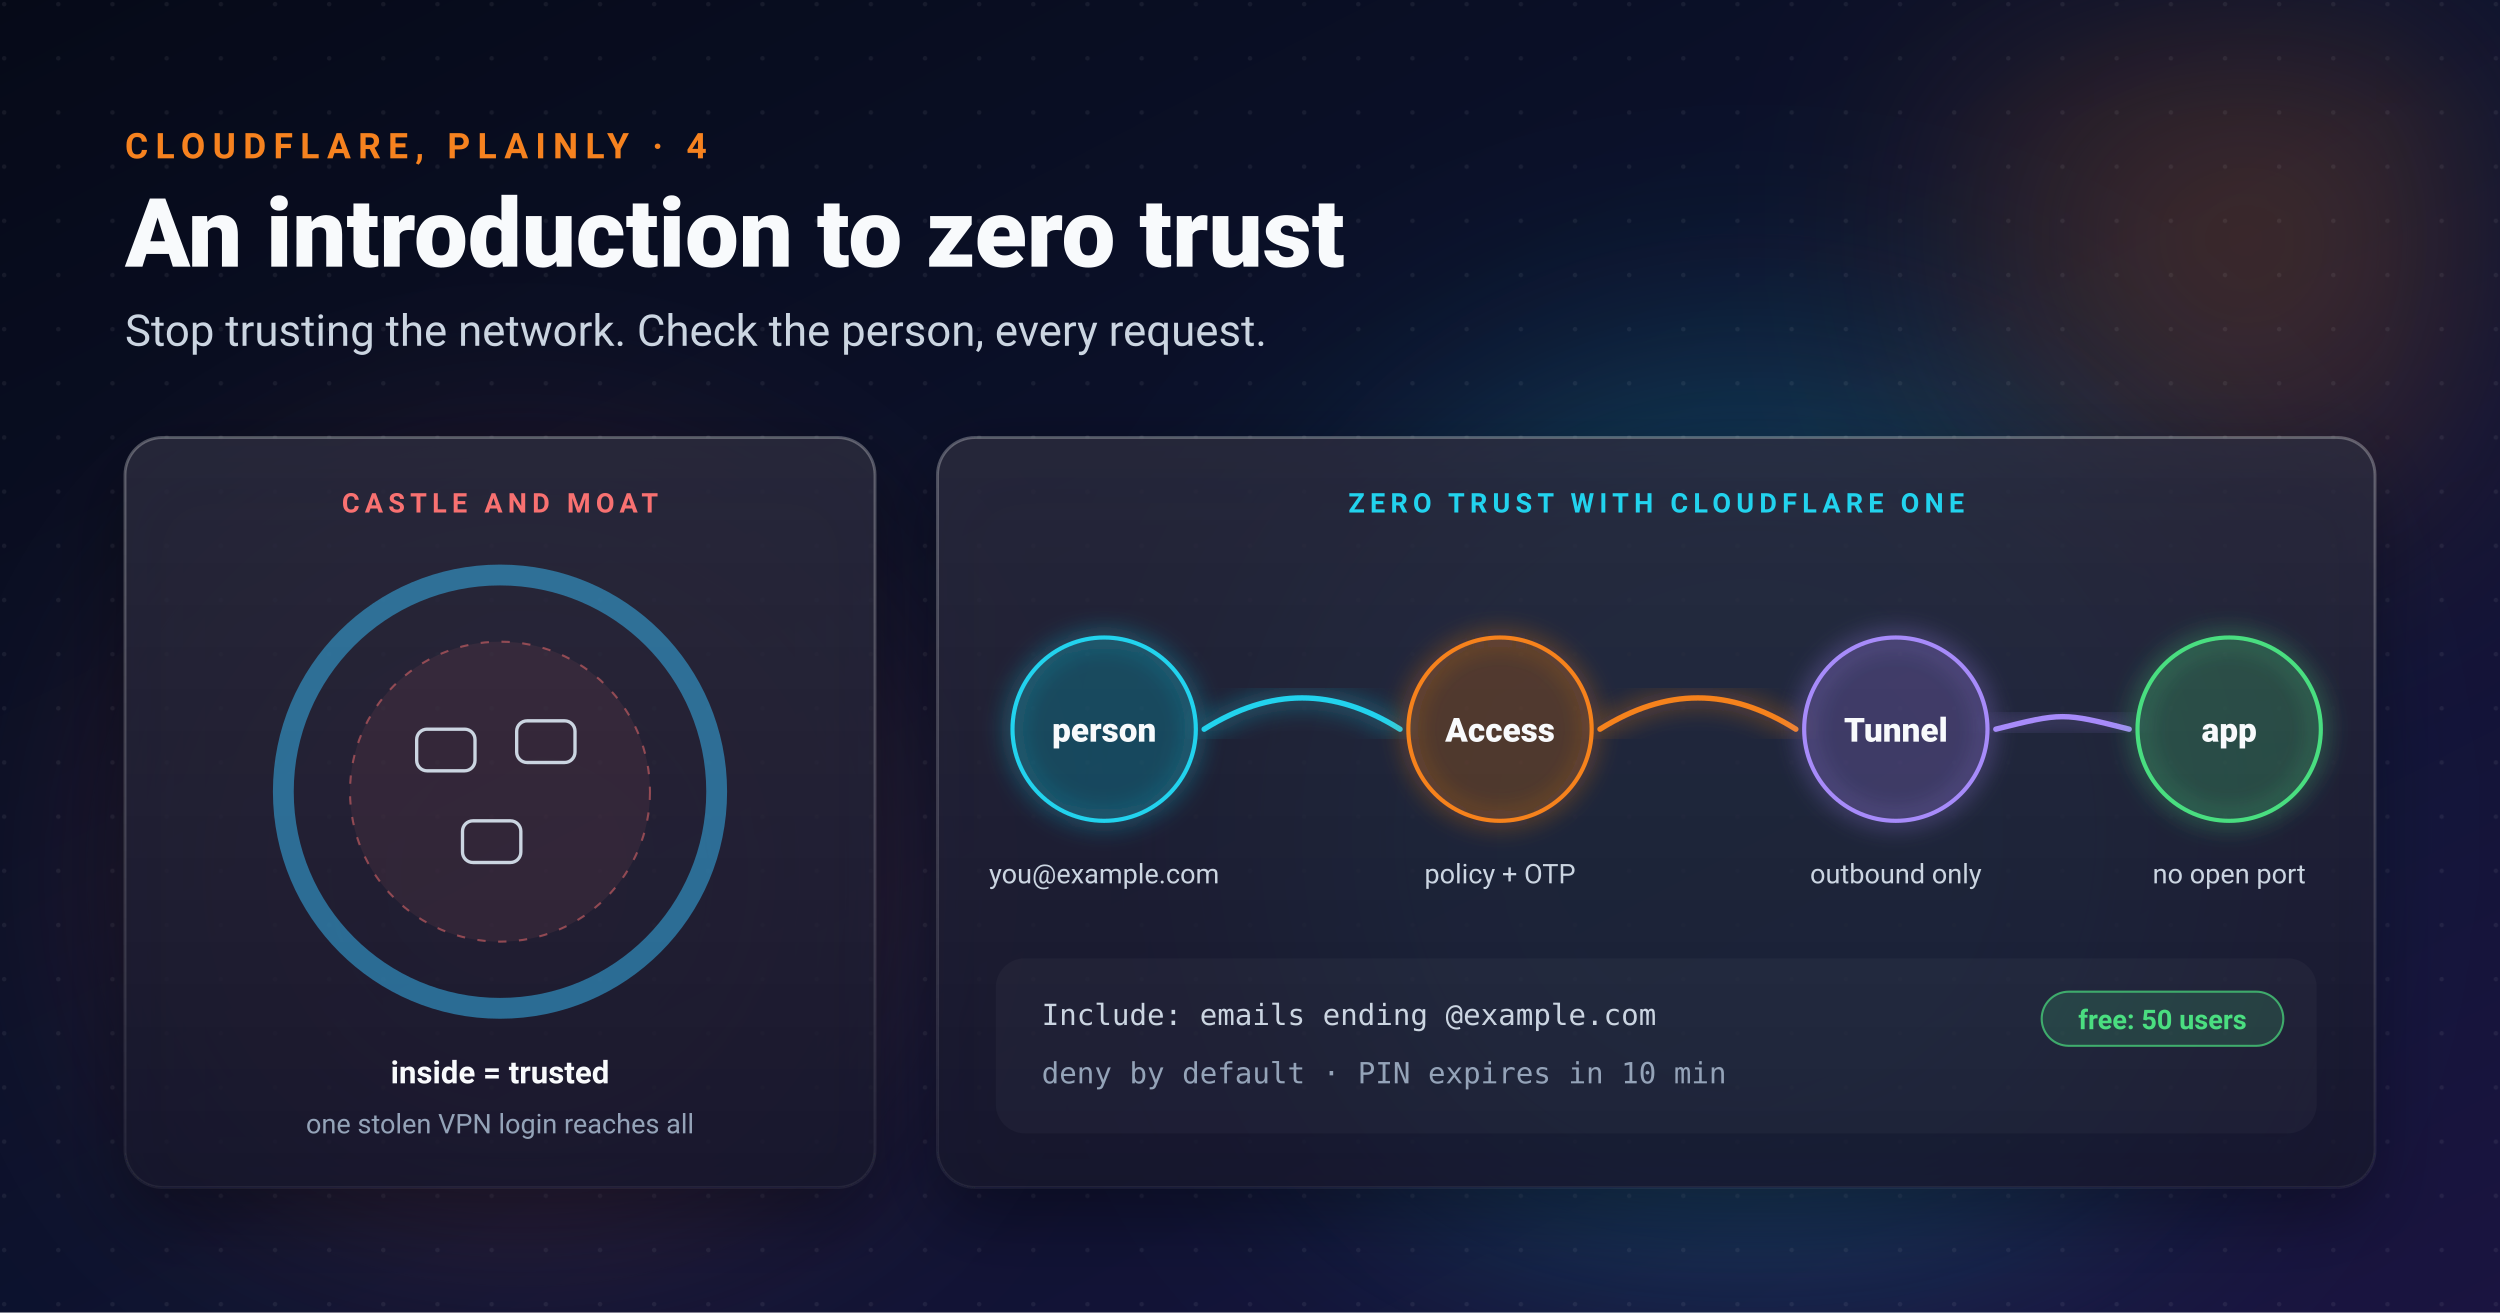
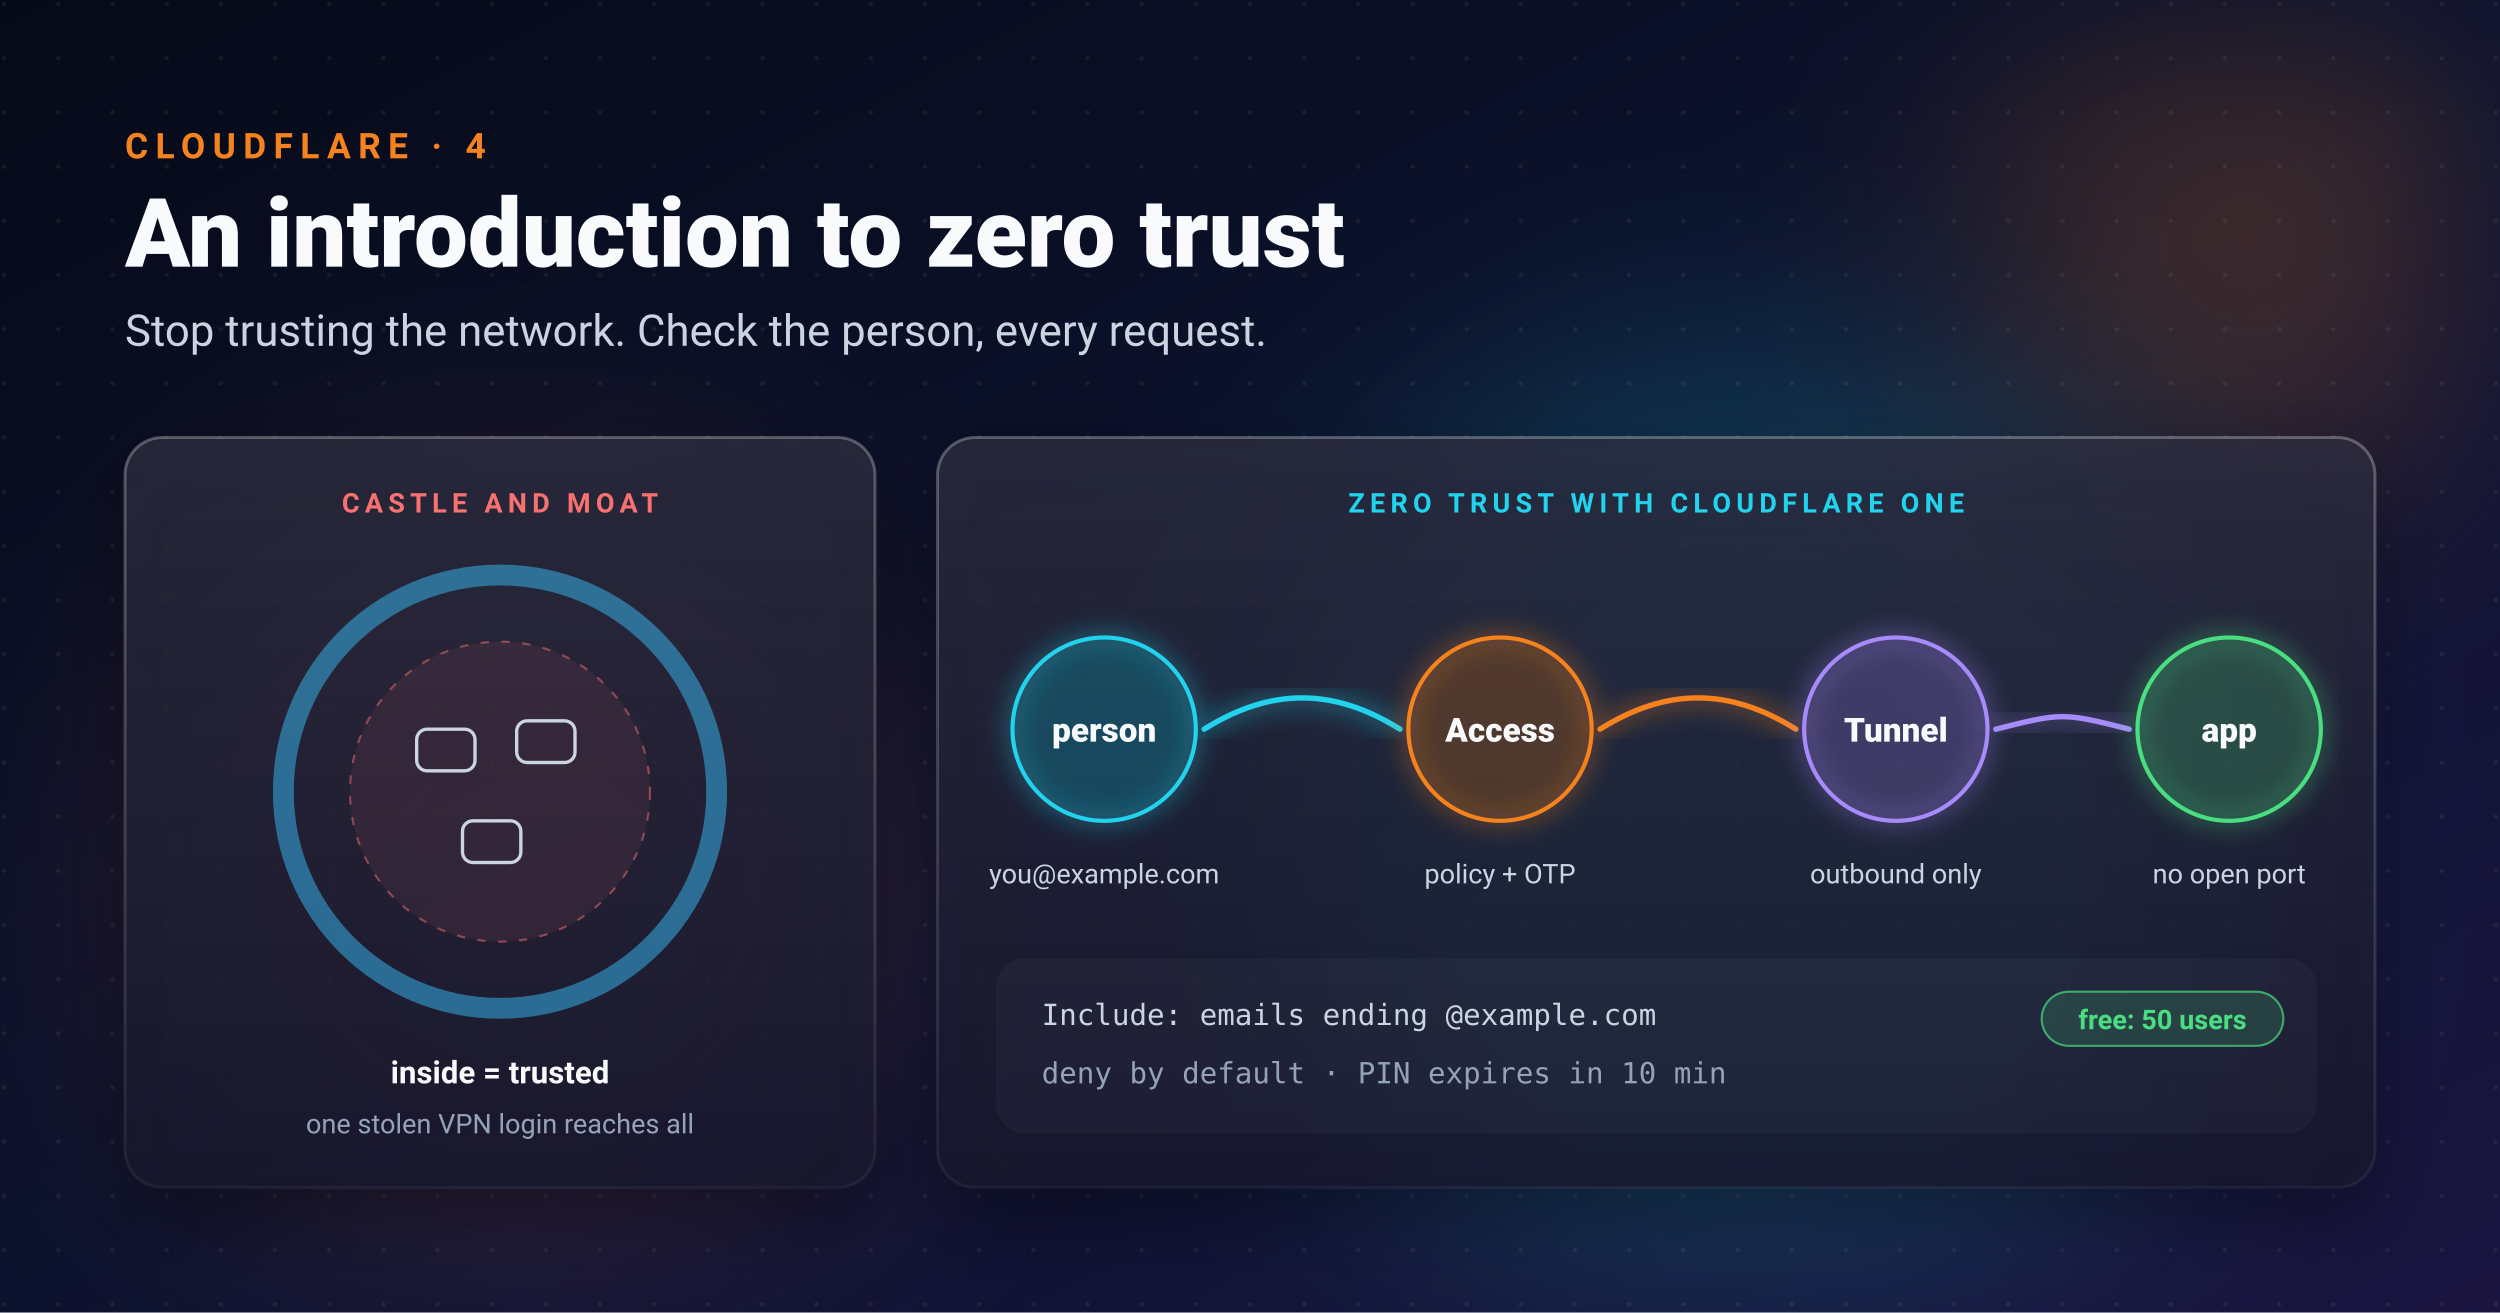
<svg xmlns="http://www.w3.org/2000/svg" viewBox="0 0 1200 630" width="1200" height="630" font-family="Segoe UI, system-ui, -apple-system, Roboto, Helvetica, Arial, sans-serif">
  <defs>
    <linearGradient id="bg" x1="0" y1="0" x2="1" y2="1">
      <stop offset="0" stop-color="#060a18" />
      <stop offset=".55" stop-color="#0d1330" />
      <stop offset="1" stop-color="#1a1440" />
    </linearGradient>
    <pattern id="dots" width="26" height="26" patternUnits="userSpaceOnUse">
      <circle cx="2" cy="2" r="1.1" fill="#fff" fill-opacity=".06" />
    </pattern>
    <filter id="blur" x="-50%" y="-50%" width="200%" height="200%">
      <feGaussianBlur stdDeviation="60" />
    </filter>
    <filter id="glow" x="-30%" y="-30%" width="160%" height="160%">
      <feGaussianBlur stdDeviation="6" result="b" />
      <feMerge>
        <feMergeNode in="b" />
        <feMergeNode in="SourceGraphic" />
      </feMerge>
    </filter>
    <filter id="shadow" x="-20%" y="-20%" width="140%" height="160%">
      <feDropShadow dx="0" dy="14" stdDeviation="18" flood-color="#000" flood-opacity=".5" />
    </filter>
    <linearGradient id="glass" x1="0" y1="0" x2="0" y2="1">
      <stop offset="0" stop-color="#ffffff" stop-opacity=".10" />
      <stop offset="1" stop-color="#ffffff" stop-opacity=".03" />
    </linearGradient>
    <linearGradient id="edge" x1="0" y1="0" x2="1" y2="1">
      <stop offset="0" stop-color="#f6821f" />
      <stop offset="1" stop-color="#f43f5e" />
    </linearGradient>
    <linearGradient id="flow" x1="0" y1="0" x2="1" y2="0">
      <stop offset="0" stop-color="#22d3ee" />
      <stop offset=".5" stop-color="#f6821f" />
      <stop offset="1" stop-color="#a78bfa" />
    </linearGradient>
    <linearGradient id="hair" x1="0" y1="0" x2="0" y2="1">
      <stop offset="0" stop-color="#ffffff" stop-opacity=".28" />
      <stop offset="1" stop-color="#ffffff" stop-opacity=".06" />
    </linearGradient>
  </defs>
  <rect width="1200" height="630" fill="url(#bg)" />
  <circle cx="250" cy="420" r="190" fill="#f87171" opacity="0.16" filter="url(#blur)" />
  <circle cx="840" cy="400" r="230" fill="#22d3ee" opacity="0.22" filter="url(#blur)" />
  <circle cx="1080" cy="110" r="130" fill="#f6821f" opacity="0.2" filter="url(#blur)" />
  <rect width="1200" height="630" fill="url(#dots)" />
-   <text x="60" y="76" fill="#f6821f" font-size="17" font-weight="700" letter-spacing="3.5">CLOUDFLARE, PLAINLY · 4</text>
+   <text x="60" y="76" fill="#f6821f" font-size="17" font-weight="700" letter-spacing="3.5">CLOUDFLARE · 4</text>
  <text x="60" y="128" fill="#f8fafc" font-size="46" font-weight="800">An introduction to zero trust</text>
  <text x="60" y="166" fill="#cbd5e1" font-size="21">Stop trusting the network. Check the person, every request.</text>
  <g filter="url(#shadow)">
    <rect x="60" y="210" width="360" height="360" rx="18" fill="#0b1124" fill-opacity=".72" />
  </g>
  <rect x="60" y="210" width="360" height="360" rx="18" fill="url(#glass)" stroke="url(#hair)" stroke-width="1.4" />
  <text x="240" y="246" fill="#f87171" font-size="13" font-weight="700" text-anchor="middle" letter-spacing="2.5">CASTLE AND MOAT</text>
  <circle cx="240" cy="380" r="104" fill="none" stroke="#38bdf8" stroke-opacity=".5" stroke-width="10" />
  <circle cx="240" cy="380" r="72" fill="#f87171" fill-opacity=".08" stroke="#f87171" stroke-opacity=".5" stroke-dasharray="4 6" />
  <rect x="200" y="350" width="28" height="20" rx="5" fill="none" stroke="#cbd5e1" stroke-width="1.6" />
  <rect x="248" y="346" width="28" height="20" rx="5" fill="none" stroke="#cbd5e1" stroke-width="1.6" />
  <rect x="222" y="394" width="28" height="20" rx="5" fill="none" stroke="#cbd5e1" stroke-width="1.6" />
  <text x="240" y="520" fill="#f8fafc" font-size="15" font-weight="700" text-anchor="middle">inside = trusted</text>
  <text x="240" y="544" fill="#94a3b8" font-size="13" font-weight="400" text-anchor="middle">one stolen VPN login reaches all</text>
  <g filter="url(#shadow)">
    <rect x="450" y="210" width="690" height="360" rx="18" fill="#0b1124" fill-opacity=".72" />
  </g>
  <rect x="450" y="210" width="690" height="360" rx="18" fill="url(#glass)" stroke="url(#hair)" stroke-width="1.4" />
  <text x="795" y="246" fill="#22d3ee" font-size="13" font-weight="700" text-anchor="middle" letter-spacing="2.5">ZERO TRUST WITH CLOUDFLARE ONE</text>
  <circle cx="530" cy="350" r="44" fill="#22d3ee" fill-opacity=".12" stroke="#22d3ee" stroke-width="2" filter="url(#glow)" />
  <text x="530" y="356" fill="#f8fafc" font-size="16" font-weight="800" text-anchor="middle">person</text>
  <text x="530" y="424" fill="#cbd5e1" font-size="13" font-weight="400" text-anchor="middle">you@example.com</text>
  <path d="M578 350 C610 330 640 330 672 350" fill="none" stroke="#22d3ee" stroke-width="2.6" stroke-linecap="round" filter="url(#glow)" />
  <circle cx="720" cy="350" r="44" fill="#f6821f" fill-opacity=".12" stroke="#f6821f" stroke-width="2" filter="url(#glow)" />
  <text x="720" y="356" fill="#f8fafc" font-size="16" font-weight="800" text-anchor="middle">Access</text>
  <text x="720" y="424" fill="#cbd5e1" font-size="13" font-weight="400" text-anchor="middle">policy + OTP</text>
  <path d="M768 350 C800 330 830 330 862 350" fill="none" stroke="#f6821f" stroke-width="2.6" stroke-linecap="round" filter="url(#glow)" />
  <circle cx="910" cy="350" r="44" fill="#a78bfa" fill-opacity=".12" stroke="#a78bfa" stroke-width="2" filter="url(#glow)" />
  <text x="910" y="356" fill="#f8fafc" font-size="16" font-weight="800" text-anchor="middle">Tunnel</text>
  <text x="910" y="424" fill="#cbd5e1" font-size="13" font-weight="400" text-anchor="middle">outbound only</text>
  <path d="M958 350 C990 342 990 342 1022 350" fill="none" stroke="#a78bfa" stroke-width="2.6" stroke-linecap="round" filter="url(#glow)" />
  <circle cx="1070" cy="350" r="44" fill="#4ade80" fill-opacity=".12" stroke="#4ade80" stroke-width="2" filter="url(#glow)" />
  <text x="1070" y="356" fill="#f8fafc" font-size="16" font-weight="800" text-anchor="middle">app</text>
  <text x="1070" y="424" fill="#cbd5e1" font-size="13" font-weight="400" text-anchor="middle">no open port</text>
  <rect x="478" y="460" width="634" height="84" rx="14" fill="#ffffff" fill-opacity=".035" />
  <text x="500" y="492" fill="#cbd5e1" font-size="14" font-weight="400" text-anchor="start" font-family="Consolas, Menlo, monospace">Include: emails ending @example.com</text>
  <text x="500" y="520" fill="#94a3b8" font-size="14" font-weight="400" text-anchor="start" font-family="Consolas, Menlo, monospace">deny by default · PIN expires in 10 min</text>
  <rect x="980" y="476" width="116" height="26" rx="13" fill="#4ade80" fill-opacity=".16" stroke="#4ade80" stroke-opacity=".7" />
  <text x="1038.0" y="494" fill="#4ade80" font-size="13" font-weight="700" text-anchor="middle">free: 50 users</text>
</svg>
